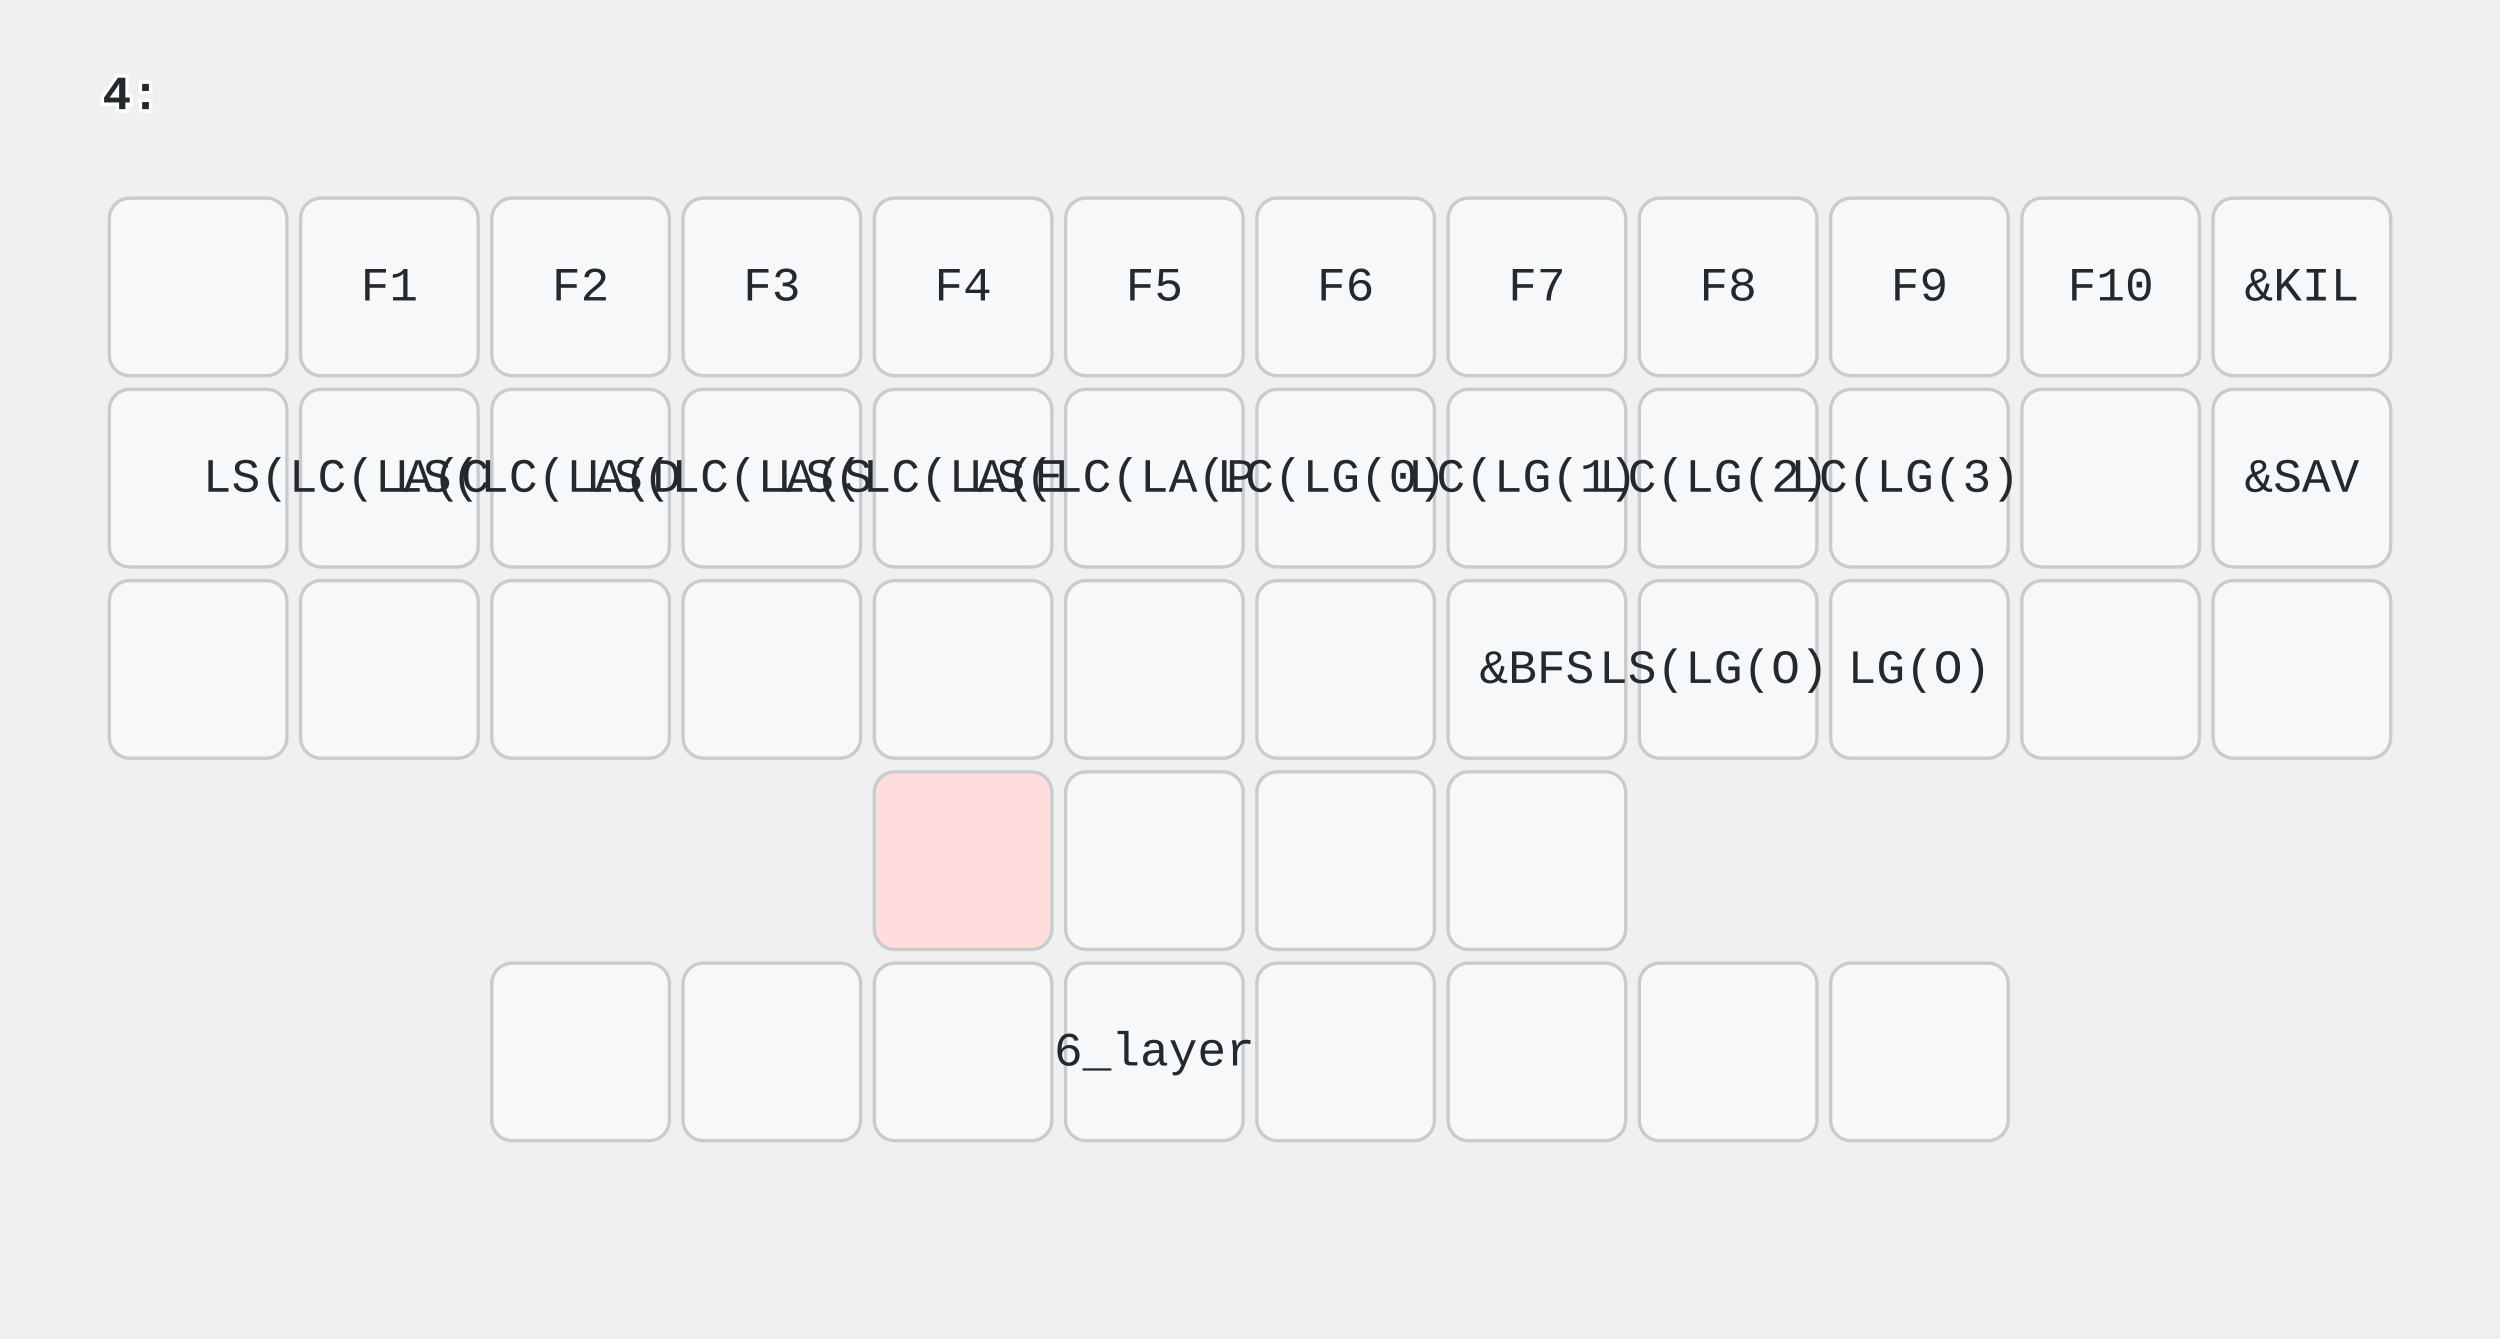
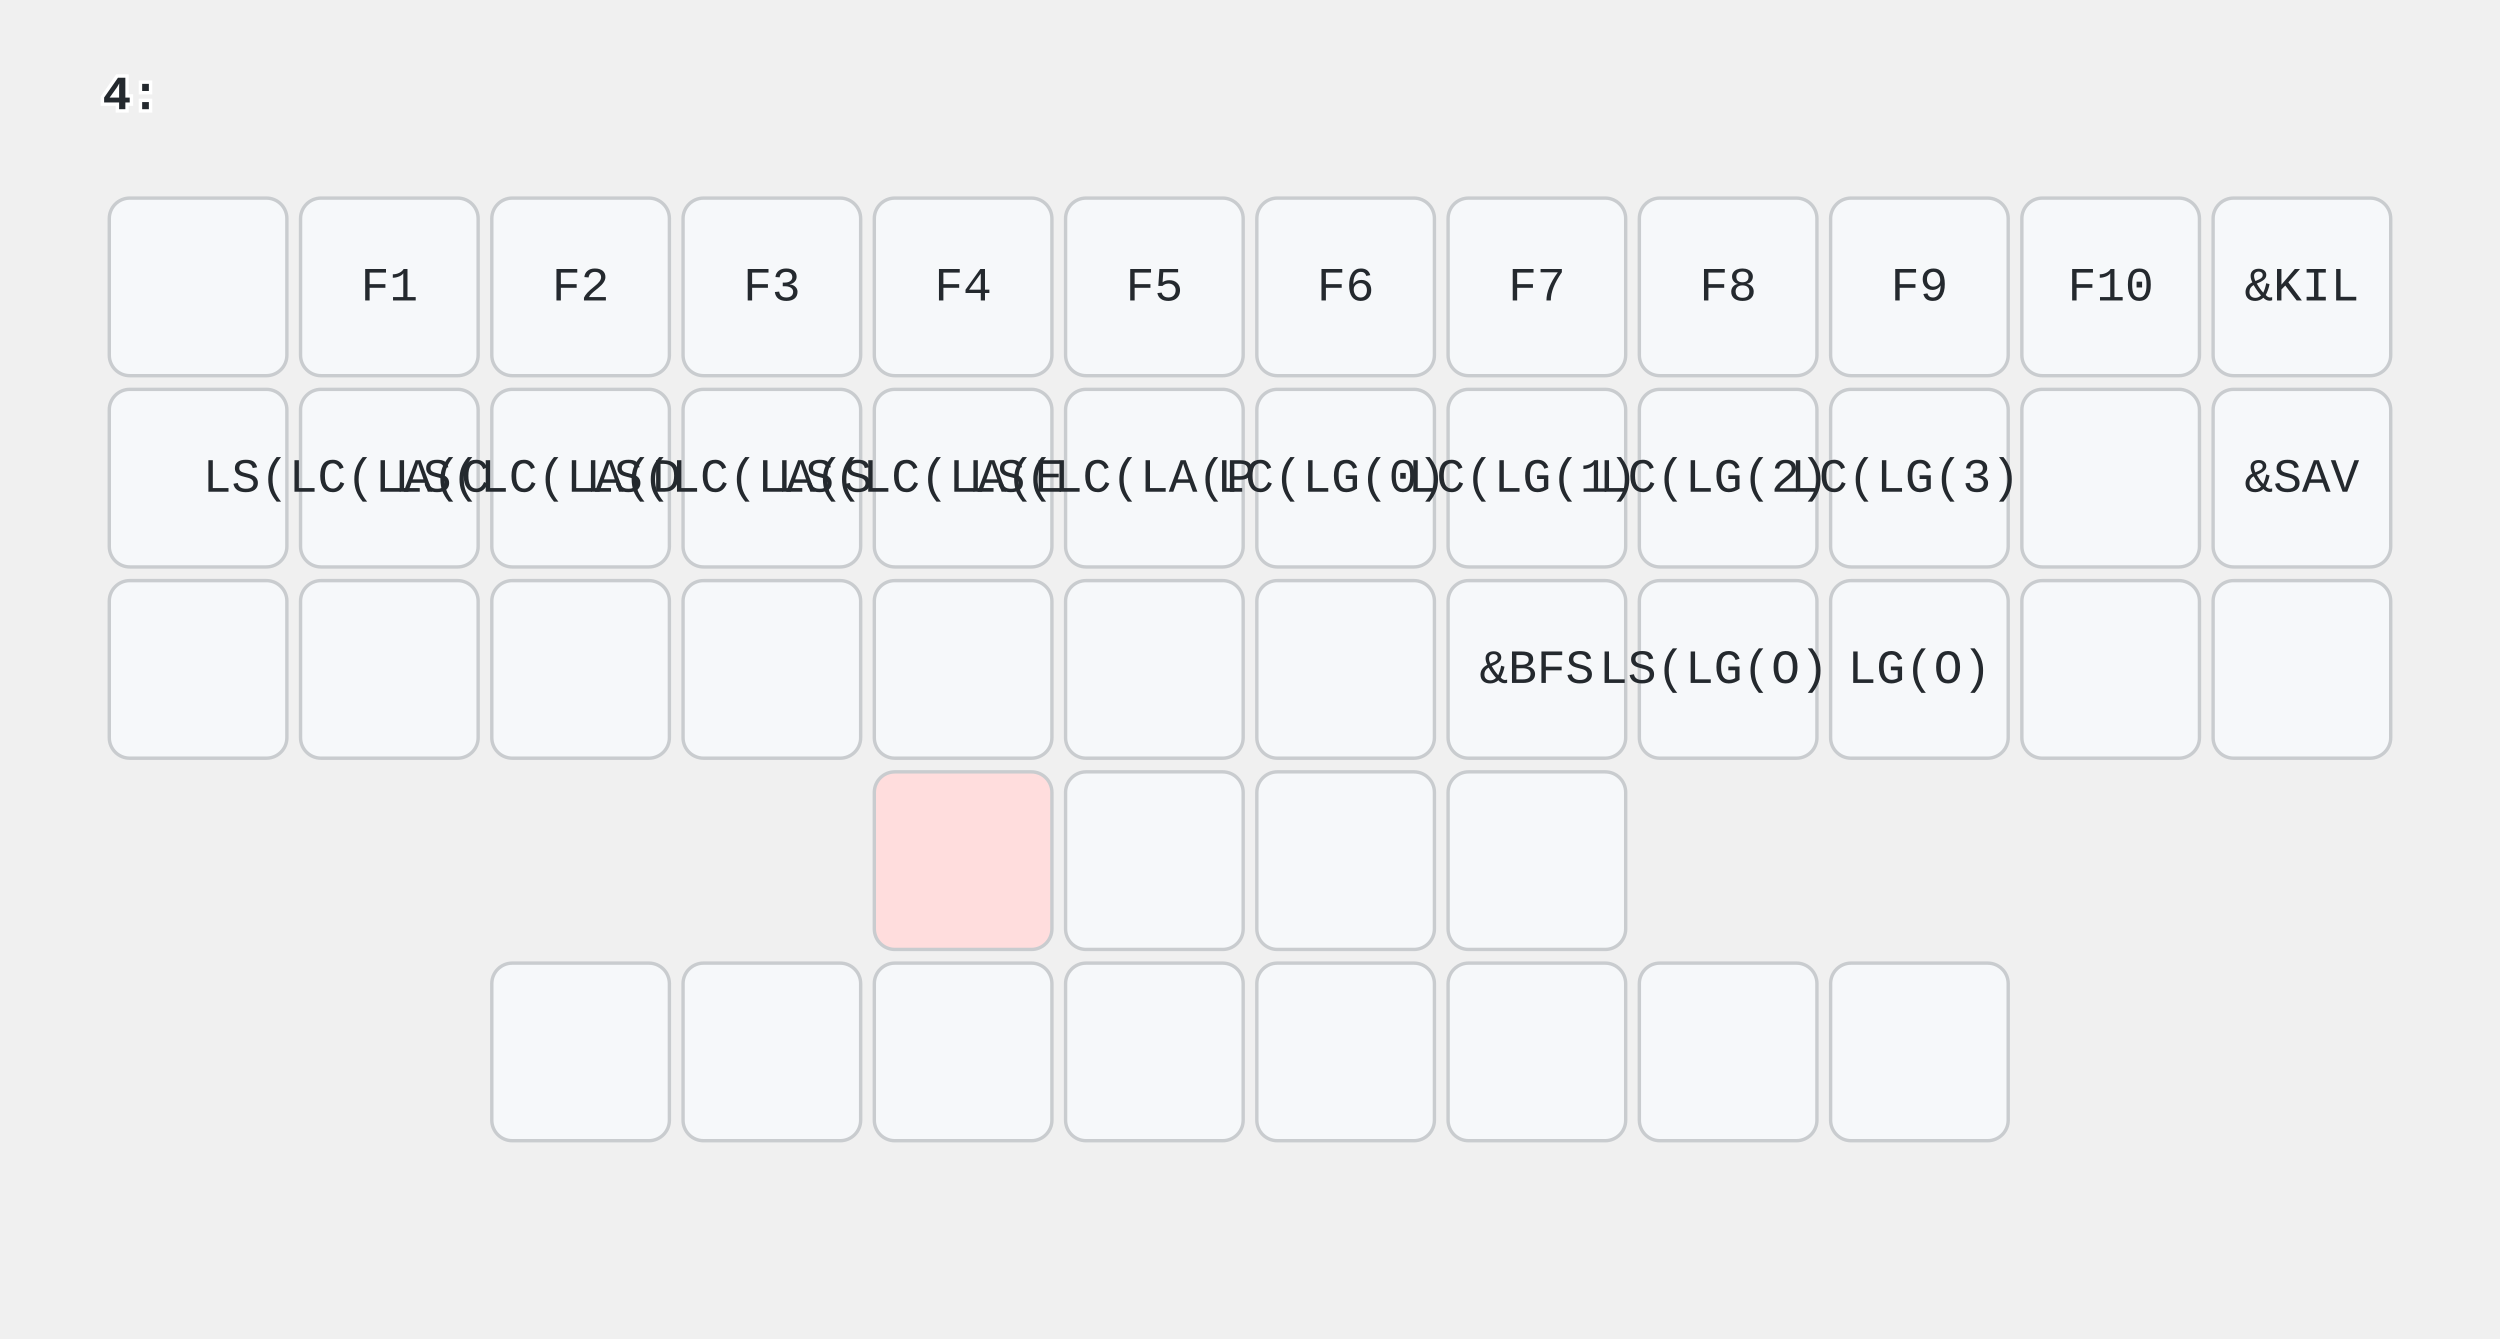
<svg xmlns="http://www.w3.org/2000/svg" xmlns:xlink="http://www.w3.org/1999/xlink" width="732.0" height="392.0" viewBox="0 0 732.0 392.0" class="keymap">
  <defs>/* start glyphs */
<svg id="mdi:apple-keyboard-option">
      <svg id="mdi-apple-keyboard-option" viewBox="0 0 24 24">
        <path d="M3,4H9.11L16.15,18H21V20H14.88L7.84,6H3V4M14,4H21V6H14V4Z" />
      </svg>
    </svg>
    <svg id="mdi:apple-keyboard-command">
      <svg id="mdi-apple-keyboard-command" viewBox="0 0 24 24">
        <path d="M6,2A4,4 0 0,1 10,6V8H14V6A4,4 0 0,1 18,2A4,4 0 0,1 22,6A4,4 0 0,1 18,10H16V14H18A4,4 0 0,1 22,18A4,4 0 0,1 18,22A4,4 0 0,1 14,18V16H10V18A4,4 0 0,1 6,22A4,4 0 0,1 2,18A4,4 0 0,1 6,14H8V10H6A4,4 0 0,1 2,6A4,4 0 0,1 6,2M16,18A2,2 0 0,0 18,20A2,2 0 0,0 20,18A2,2 0 0,0 18,16H16V18M14,10H10V14H14V10M6,16A2,2 0 0,0 4,18A2,2 0 0,0 6,20A2,2 0 0,0 8,18V16H6M8,6A2,2 0 0,0 6,4A2,2 0 0,0 4,6A2,2 0 0,0 6,8H8V6M18,8A2,2 0 0,0 20,6A2,2 0 0,0 18,4A2,2 0 0,0 16,6V8H18Z" />
+       </svg>
+     </svg>
+     <svg id="mdi:numeric-6-circle">
+       <svg id="mdi-numeric-6-circle" viewBox="0 0 24 24">
+         <path d="M11,7A2,2 0 0,0 9,9V15A2,2 0 0,0 11,17H13A2,2 0 0,0 15,15V13A2,2 0 0,0 13,11H11V9H15V7H11M11,13H13V15H11V13M12,2A10,10 0 0,1 22,12A10,10 0 0,1 12,22A10,10 0 0,1 2,12A10,10 0 0,1 12,2Z" />
      </svg>
    </svg>
  </defs>/* end glyphs */
<style>/* inherit to force styles through use tags*/
svg path {
    fill: inherit;
}
/* font and background color specifications */
svg.keymap {
    font-family: SFMono-Regular,Consolas,Liberation Mono,Menlo,monospace;
    font-size: 14px;
    font-kerning: normal;
    text-rendering: optimizeLegibility;
    fill: #24292e;
}

/* default key styling */
rect.key {
    fill: #f6f8fa;
    stroke: #c9cccf;
    stroke-width: 1;
}

/* color accent for combo boxes */
rect.combo {
    fill: #cdf;
}

/* color accent for held keys */
rect.held, rect.combo.held {
    fill: #fdd;
}

/* color accent for ghost (optional) keys */
rect.ghost, rect.combo.ghost {
    fill: #ddd;
}

text {
    text-anchor: middle;
    dominant-baseline: middle;
}

/* styling for layer labels */
text.label {
    font-weight: bold;
    text-anchor: start;
    stroke: white;
    stroke-width: 2;
    paint-order: stroke;
}

/* styling for combo tap, and key hold/shifted label text */
text.combo, text.hold, text.shifted {
    font-size: 11px;
}

text.hold {
    text-anchor: middle;
    dominant-baseline: auto;
}

text.shifted {
    text-anchor: middle;
    dominant-baseline: hanging;
}

/* styling for hold/shifted label text in combo box */
text.combo.hold, text.combo.shifted {
    font-size: 8px;
}

/* lighter symbol for transparent keys */
text.trans {
    fill: #7b7e81;
}

/* styling for combo dendrons */
path.combo {
    stroke-width: 1;
    stroke: gray;
    fill: none;
}

/* Start Tabler Icons Cleanup */
/* cannot use height/width with glyphs */
.icon-tabler &gt; path {
    fill: inherit;
    stroke: inherit;
}
/* hide tabler's default box */
.icon-tabler &gt; path[stroke="none"][fill="none"] {
    visibility: collapse;
}
/* End Tabler Icons Cleanup */
</style>
  <g class="layer-4">
    <text x="30.0" y="28.0" class="label">4:</text>
    <rect rx="6.0" ry="6.0" x="32.0" y="58.0" width="52.0" height="52.0" class="key" />
    <rect rx="6.0" ry="6.0" x="88.0" y="58.0" width="52.0" height="52.0" class="key" />
    <text x="114.0" y="84.0" class="tap">F1</text>
    <rect rx="6.0" ry="6.0" x="144.0" y="58.0" width="52.0" height="52.0" class="key" />
    <text x="170.0" y="84.0" class="tap">F2</text>
    <rect rx="6.0" ry="6.0" x="200.0" y="58.0" width="52.0" height="52.0" class="key" />
    <text x="226.0" y="84.0" class="tap">F3</text>
    <rect rx="6.0" ry="6.0" x="256.0" y="58.0" width="52.0" height="52.0" class="key" />
    <text x="282.0" y="84.0" class="tap">F4</text>
    <rect rx="6.0" ry="6.0" x="312.0" y="58.0" width="52.0" height="52.0" class="key" />
    <text x="338.0" y="84.0" class="tap">F5</text>
    <rect rx="6.0" ry="6.0" x="368.0" y="58.0" width="52.0" height="52.0" class="key" />
    <text x="394.0" y="84.0" class="tap">F6</text>
    <rect rx="6.0" ry="6.0" x="424.0" y="58.0" width="52.0" height="52.0" class="key" />
    <text x="450.0" y="84.0" class="tap">F7</text>
    <rect rx="6.0" ry="6.0" x="480.0" y="58.0" width="52.0" height="52.0" class="key" />
    <text x="506.0" y="84.0" class="tap">F8</text>
    <rect rx="6.0" ry="6.0" x="536.0" y="58.0" width="52.0" height="52.0" class="key" />
    <text x="562.0" y="84.0" class="tap">F9</text>
    <rect rx="6.0" ry="6.0" x="592.0" y="58.0" width="52.0" height="52.0" class="key" />
    <text x="618.0" y="84.0" class="tap">F10</text>
    <rect rx="6.0" ry="6.0" x="648.0" y="58.0" width="52.0" height="52.0" class="key" />
    <text x="674.0" y="84.0" class="tap">&amp;KIL</text>
    <rect rx="6.0" ry="6.0" x="32.0" y="114.0" width="52.0" height="52.0" class="key" />
    <rect rx="6.0" ry="6.0" x="88.0" y="114.0" width="52.0" height="52.0" class="key" />
    <text x="114.0" y="140.0" class="tap">LS(LC(LA(C)))</text>
    <rect rx="6.0" ry="6.0" x="144.0" y="114.0" width="52.0" height="52.0" class="key" />
    <text x="170.0" y="140.0" class="tap">LS(LC(LA(D)))</text>
    <rect rx="6.0" ry="6.0" x="200.0" y="114.0" width="52.0" height="52.0" class="key" />
    <text x="226.0" y="140.0" class="tap">LS(LC(LA(S)))</text>
    <rect rx="6.0" ry="6.0" x="256.0" y="114.0" width="52.0" height="52.0" class="key" />
    <text x="282.0" y="140.0" class="tap">LS(LC(LA(E)))</text>
    <rect rx="6.0" ry="6.0" x="312.0" y="114.0" width="52.0" height="52.0" class="key" />
    <text x="338.0" y="140.0" class="tap">LS(LC(LA(P)))</text>
    <rect rx="6.0" ry="6.0" x="368.0" y="114.0" width="52.0" height="52.0" class="key" />
    <text x="394.0" y="140.0" class="tap">LC(LG(0))</text>
    <rect rx="6.0" ry="6.0" x="424.0" y="114.0" width="52.0" height="52.0" class="key" />
    <text x="450.0" y="140.0" class="tap">LC(LG(1))</text>
    <rect rx="6.0" ry="6.0" x="480.0" y="114.0" width="52.0" height="52.0" class="key" />
    <text x="506.0" y="140.0" class="tap">LC(LG(2))</text>
    <rect rx="6.0" ry="6.0" x="536.0" y="114.0" width="52.0" height="52.0" class="key" />
    <text x="562.0" y="140.0" class="tap">LC(LG(3))</text>
    <rect rx="6.0" ry="6.0" x="592.0" y="114.0" width="52.0" height="52.0" class="key" />
    <rect rx="6.0" ry="6.0" x="648.0" y="114.0" width="52.0" height="52.0" class="key" />
    <text x="674.0" y="140.0" class="tap">&amp;SAV</text>
    <rect rx="6.0" ry="6.0" x="32.0" y="170.0" width="52.0" height="52.0" class="key" />
    <rect rx="6.0" ry="6.0" x="88.0" y="170.0" width="52.0" height="52.0" class="key" />
    <rect rx="6.0" ry="6.0" x="144.0" y="170.0" width="52.0" height="52.0" class="key" />
    <rect rx="6.0" ry="6.0" x="200.0" y="170.0" width="52.0" height="52.0" class="key" />
    <rect rx="6.0" ry="6.0" x="256.0" y="170.0" width="52.0" height="52.0" class="key" />
    <rect rx="6.0" ry="6.0" x="312.0" y="170.0" width="52.0" height="52.0" class="key" />
    <rect rx="6.0" ry="6.0" x="368.0" y="170.0" width="52.0" height="52.0" class="key" />
    <rect rx="6.0" ry="6.0" x="424.0" y="170.0" width="52.0" height="52.0" class="key" />
    <text x="450.0" y="196.0" class="tap">&amp;BFS</text>
    <rect rx="6.0" ry="6.0" x="480.0" y="170.0" width="52.0" height="52.0" class="key" />
    <text x="506.0" y="196.0" class="tap">LS(LG(O))</text>
    <rect rx="6.0" ry="6.0" x="536.0" y="170.0" width="52.0" height="52.0" class="key" />
    <text x="562.0" y="196.0" class="tap">LG(O)</text>
    <rect rx="6.0" ry="6.0" x="592.0" y="170.0" width="52.0" height="52.0" class="key" />
    <rect rx="6.0" ry="6.0" x="648.0" y="170.0" width="52.0" height="52.0" class="key" />
    <rect rx="6.0" ry="6.0" x="256.0" y="226.0" width="52.0" height="52.0" class="held key" />
    <rect rx="6.0" ry="6.0" x="312.0" y="226.0" width="52.0" height="52.0" class="key" />
    <rect rx="6.0" ry="6.0" x="368.0" y="226.0" width="52.0" height="52.0" class="key" />
    <rect rx="6.0" ry="6.0" x="424.0" y="226.0" width="52.0" height="52.0" class="key" />
    <rect rx="6.0" ry="6.0" x="144.0" y="282.0" width="52.0" height="52.0" class="key" />
    <use href="#mdi:apple-keyboard-option" xlink:href="#mdi:apple-keyboard-option" x="163.0" y="301.0" height="14" width="14.0" class="tap glyph mdi:apple-keyboard-option" />
    <rect rx="6.0" ry="6.0" x="200.0" y="282.0" width="52.0" height="52.0" class="key" />
    <use href="#mdi:apple-keyboard-command" xlink:href="#mdi:apple-keyboard-command" x="219.0" y="301.0" height="14" width="14.0" class="tap glyph mdi:apple-keyboard-command" />
    <rect rx="6.0" ry="6.0" x="256.0" y="282.0" width="52.0" height="52.0" class="key" />
    <rect rx="6.0" ry="6.0" x="312.0" y="282.0" width="52.0" height="52.0" class="key" />
-     <text x="338.0" y="308.0" class="tap">6_layer</text>
+     <use href="#mdi:numeric-6-circle" xlink:href="#mdi:numeric-6-circle" x="331.0" y="301.0" height="14" width="14.0" class="tap glyph mdi:numeric-6-circle" />
    <rect rx="6.0" ry="6.0" x="368.0" y="282.0" width="52.0" height="52.0" class="key" />
    <rect rx="6.0" ry="6.0" x="424.0" y="282.0" width="52.0" height="52.0" class="key" />
    <rect rx="6.0" ry="6.0" x="480.0" y="282.0" width="52.0" height="52.0" class="key" />
    <rect rx="6.0" ry="6.0" x="536.0" y="282.0" width="52.0" height="52.0" class="key" />
  </g>
</svg>
